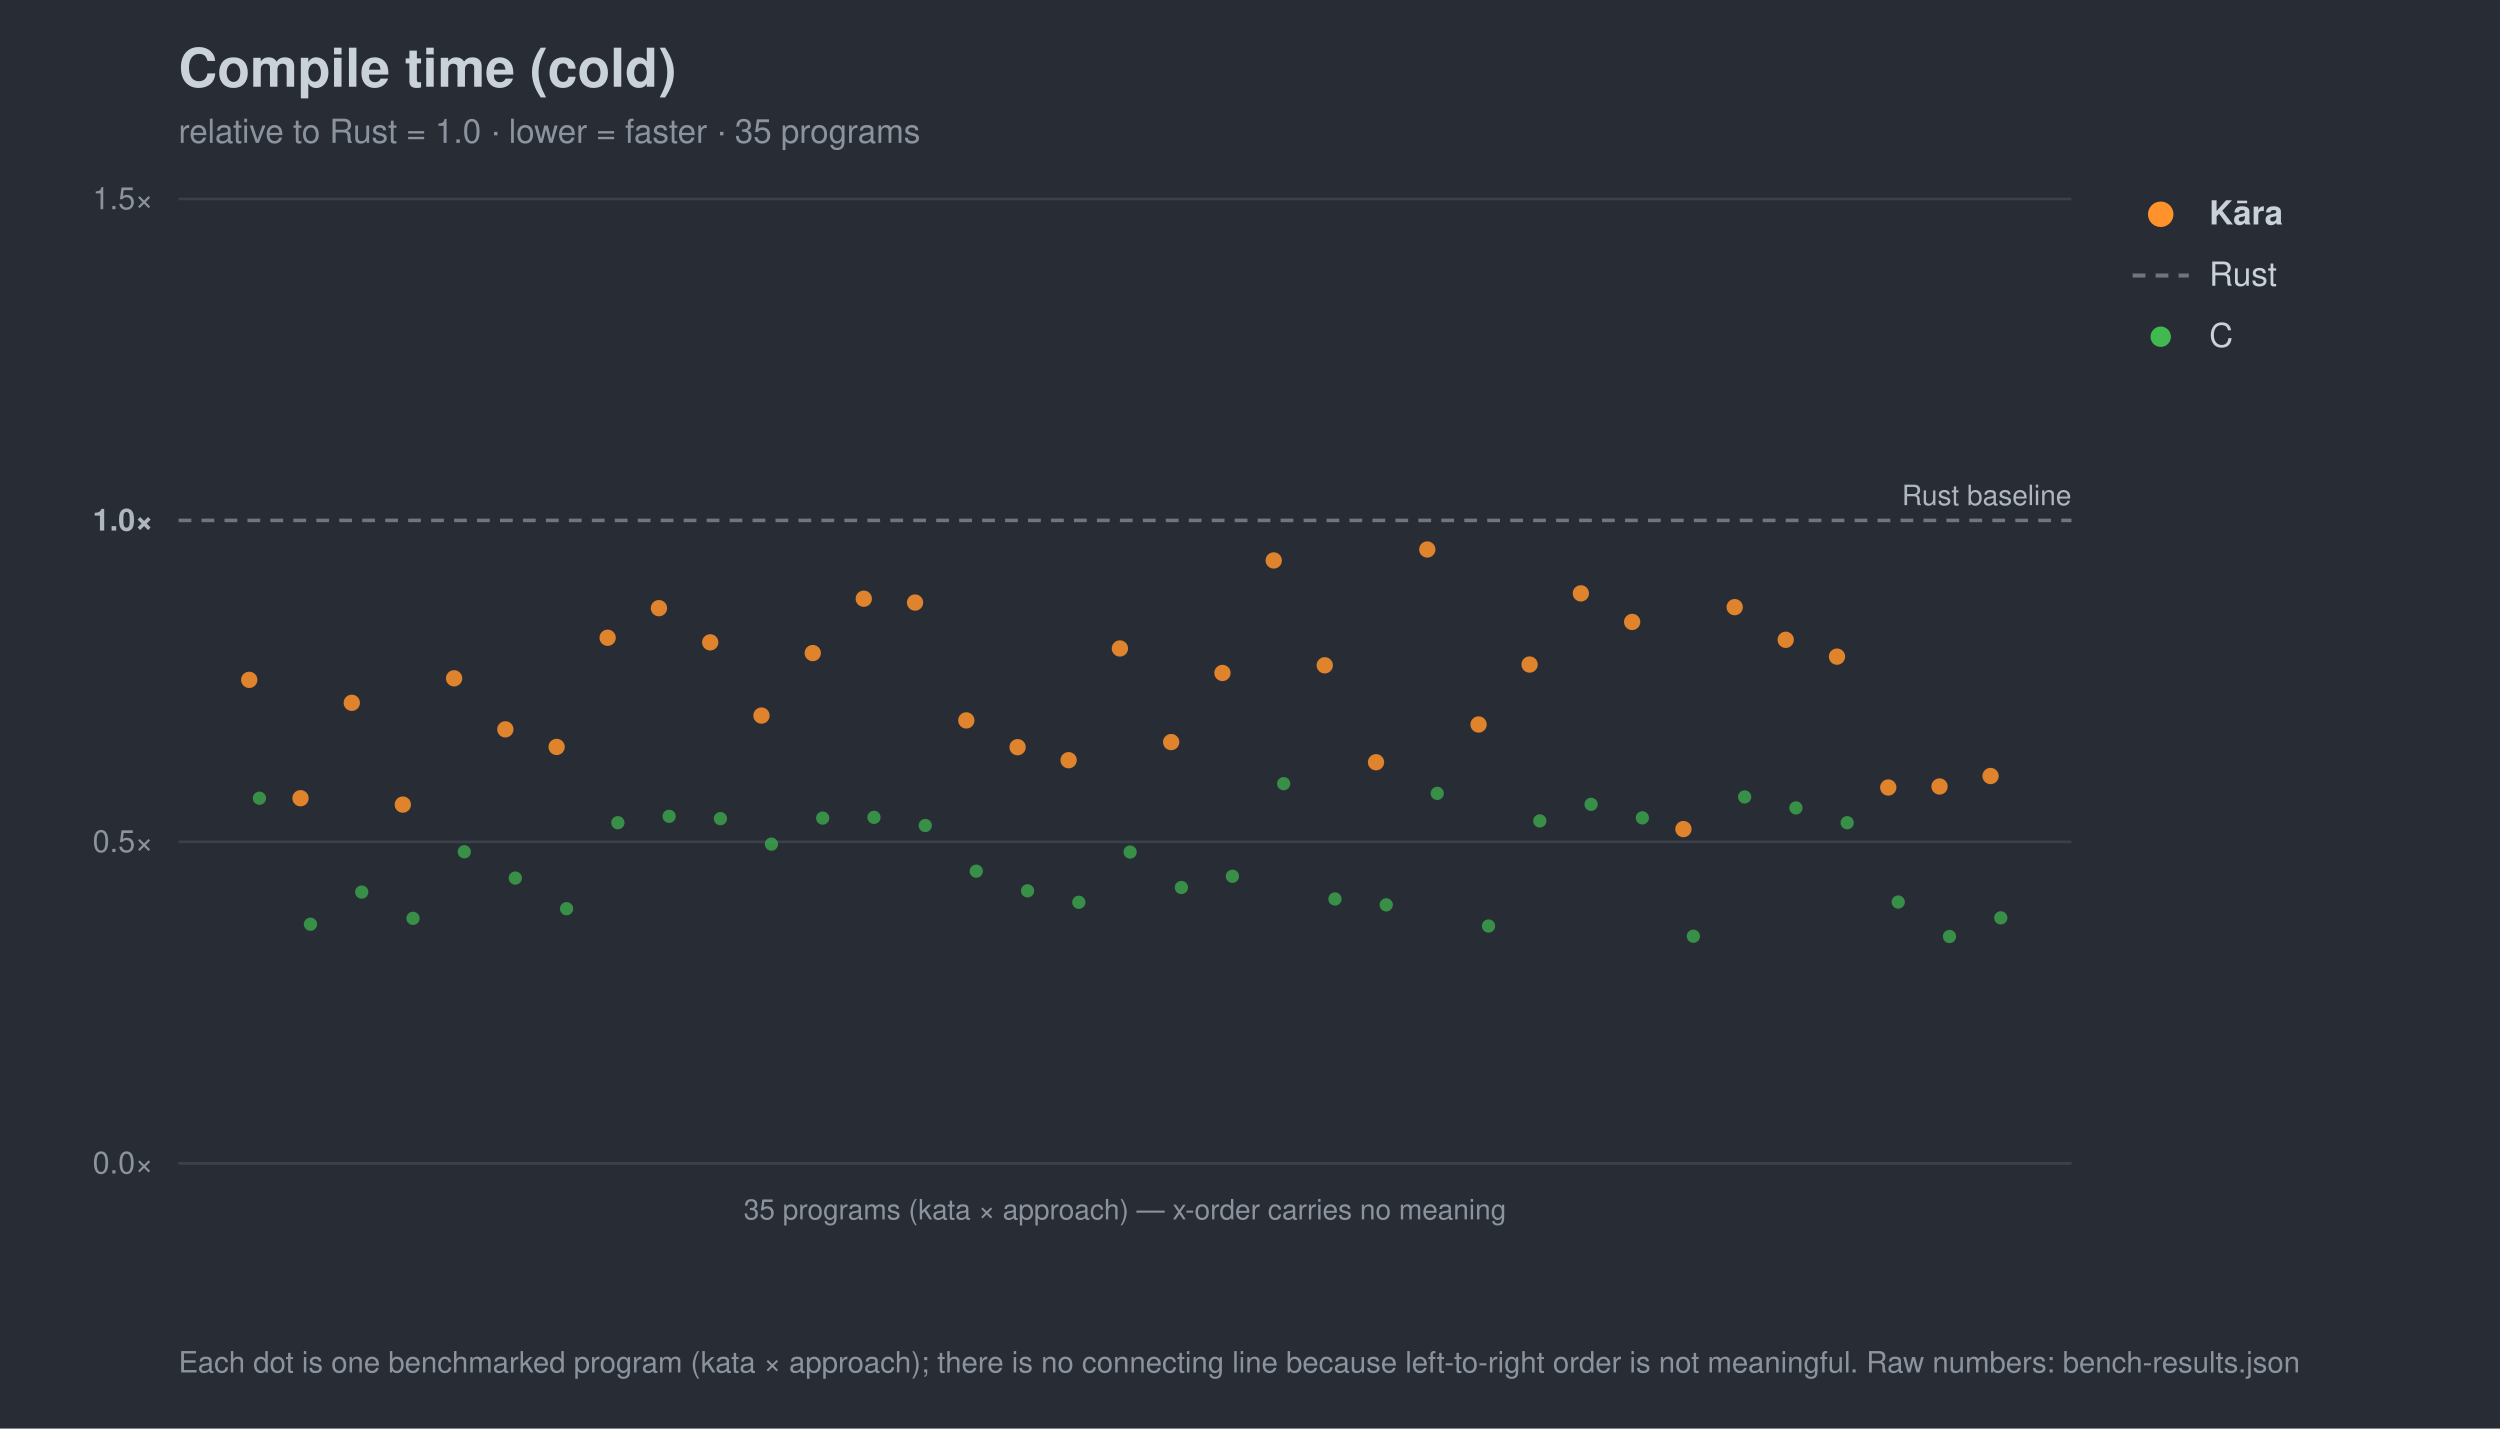
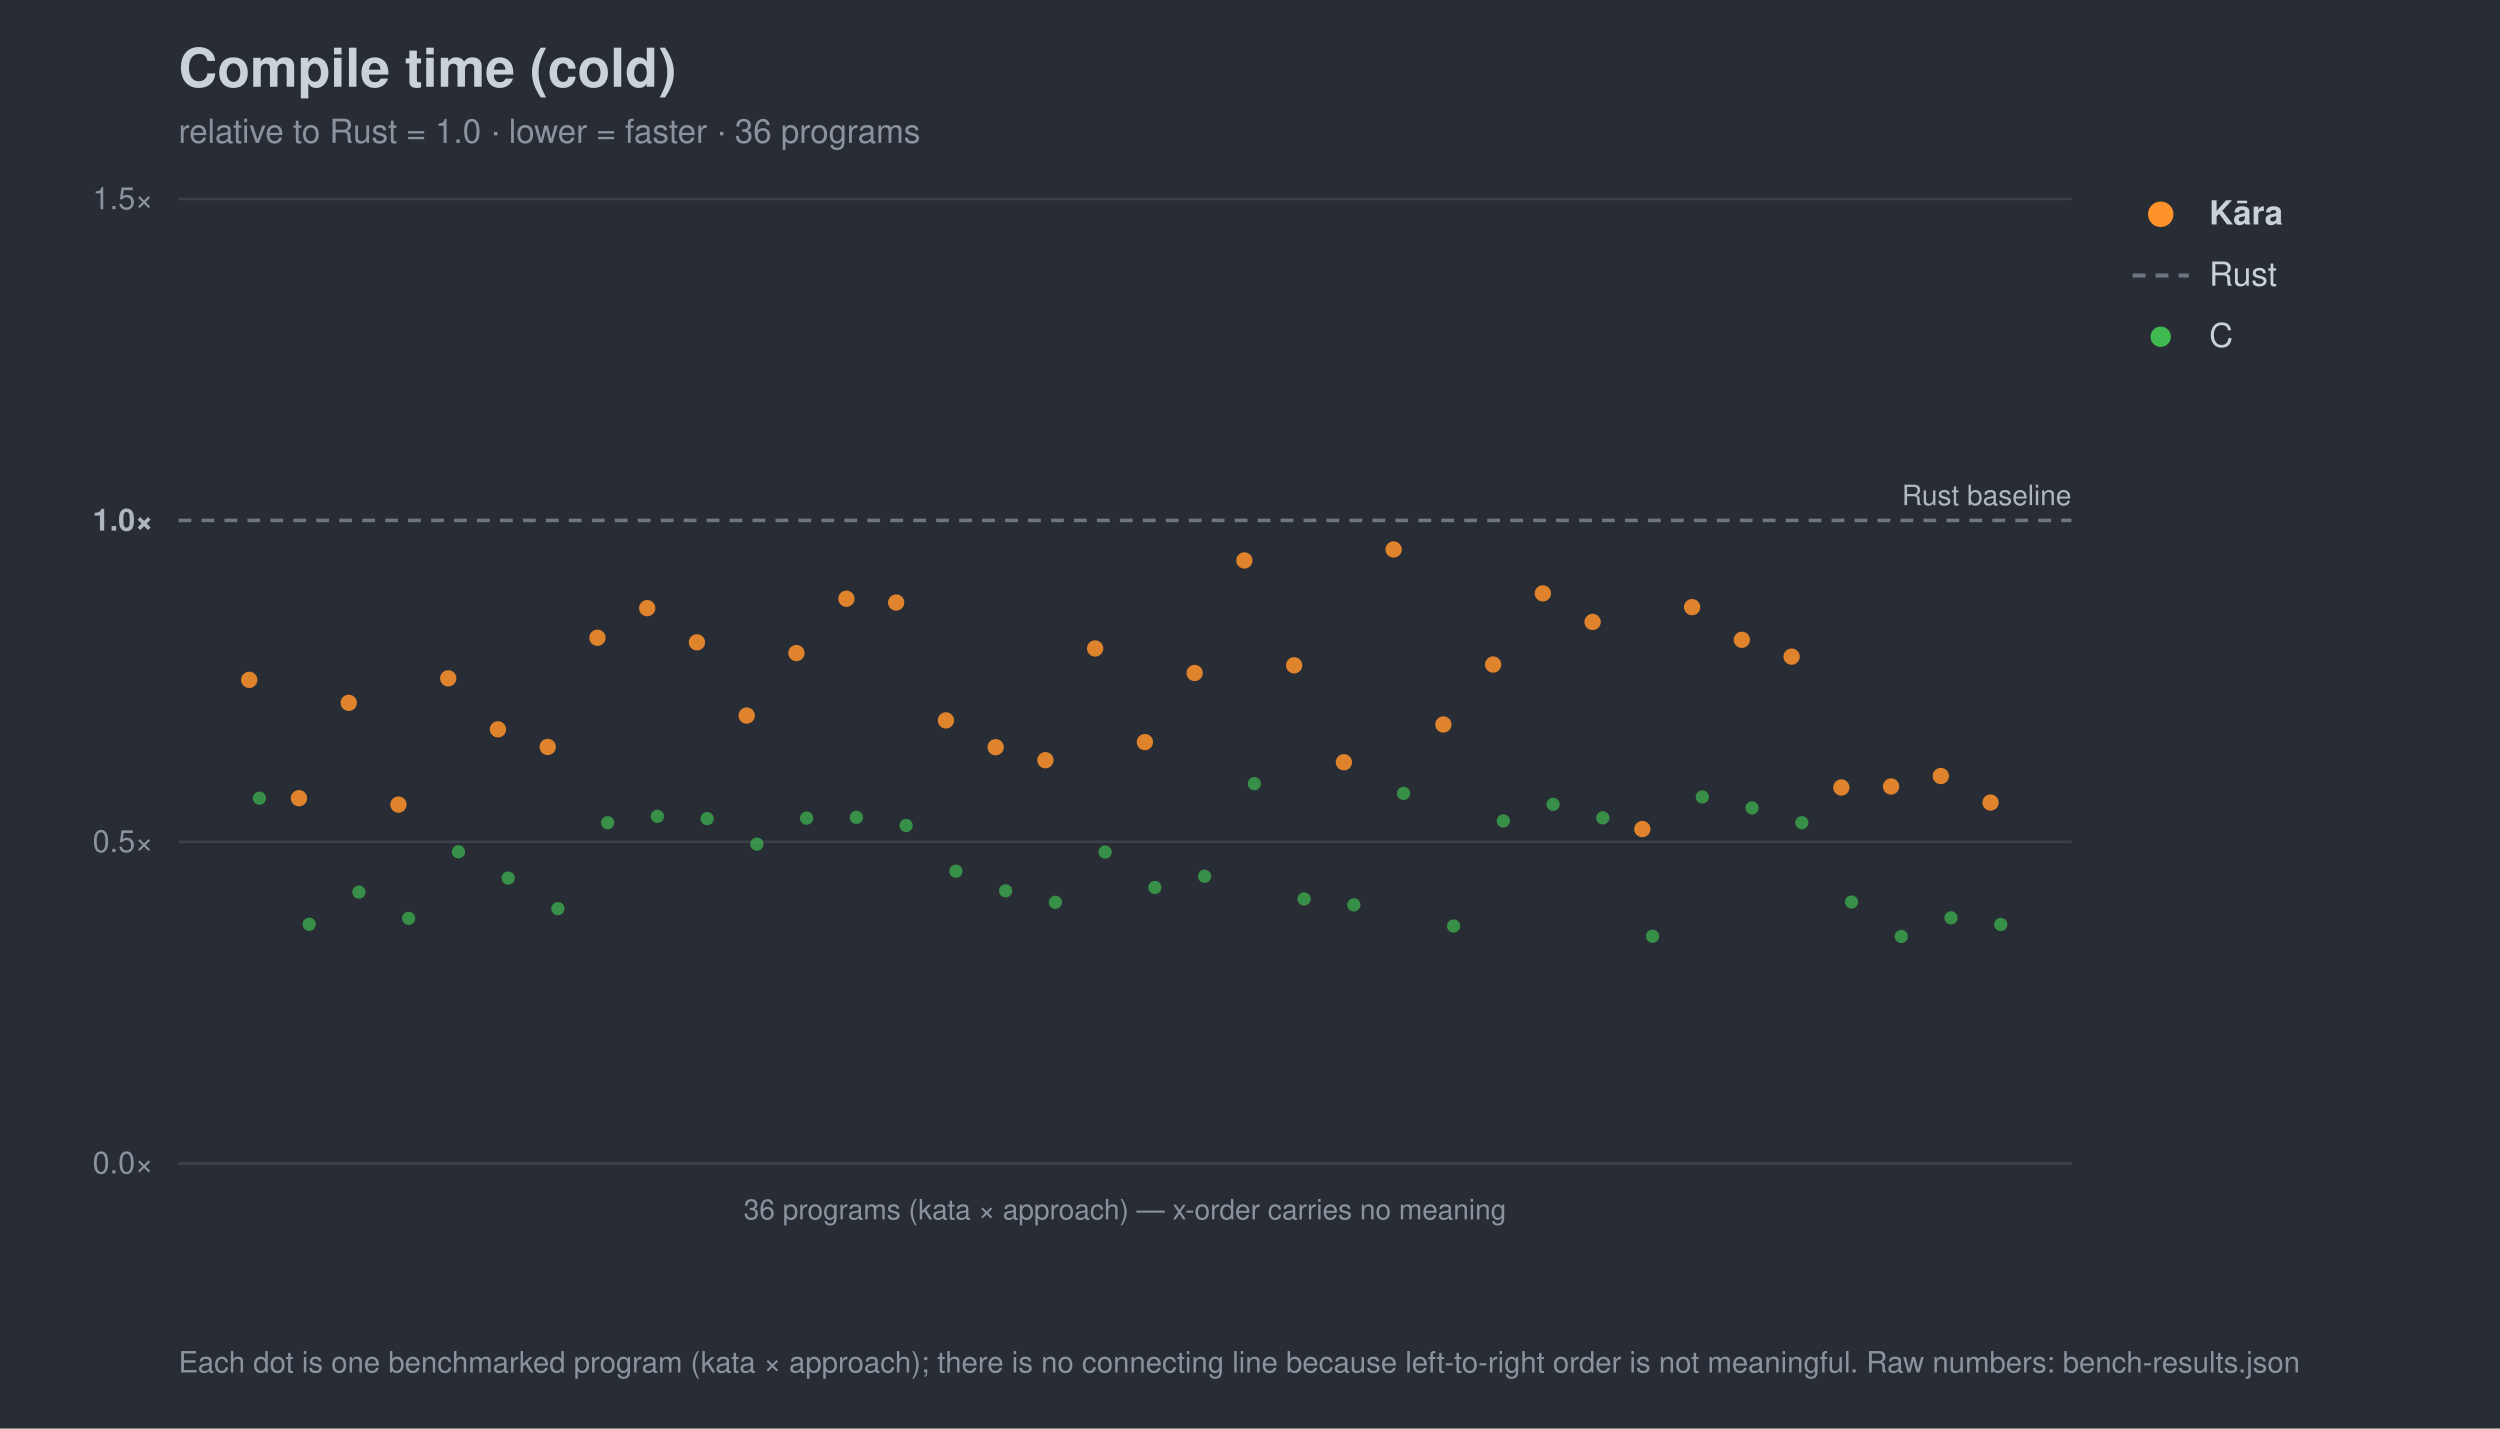
<svg xmlns="http://www.w3.org/2000/svg" width="980" height="560" viewBox="0 0 980 560" font-family="-apple-system,Segoe UI,Helvetica,Arial,sans-serif">
  <rect width="980" height="560" fill="#282c34" />
  <text x="70" y="34" font-size="21" font-weight="700" fill="#c9d1d9">Compile time (cold)</text>
-   <text x="70" y="56" font-size="13" fill="#8b949e">relative to Rust = 1.0 · lower = faster · 35 programs</text>
+   <text x="70" y="56" font-size="13" fill="#8b949e">relative to Rust = 1.0 · lower = faster · 36 programs</text>
  <line x1="70" y1="456.0" x2="812" y2="456.0" stroke="#3b414b" stroke-width="1" />
  <text x="60" y="460.0" font-size="12" text-anchor="end" fill="#8b949e">0.0×</text>
  <line x1="70" y1="330.0" x2="812" y2="330.0" stroke="#3b414b" stroke-width="1" />
  <text x="60" y="334.0" font-size="12" text-anchor="end" fill="#8b949e">0.5×</text>
  <line x1="70" y1="204.0" x2="812" y2="204.0" stroke="#6e7681" stroke-width="1.4" stroke-dasharray="5 4" />
  <text x="60" y="208.0" font-size="12" text-anchor="end" fill="#aeb6c0" font-weight="700">1.0×</text>
  <line x1="70" y1="78.0" x2="812" y2="78.0" stroke="#3b414b" stroke-width="1" />
  <text x="60" y="82.0" font-size="12" text-anchor="end" fill="#8b949e">1.5×</text>
  <text x="812" y="198.0" font-size="11" text-anchor="end" fill="#aeb6c0">Rust baseline</text>
  <line x1="70" y1="456" x2="812" y2="456" stroke="#3b414b" />
-   <text x="441.0" y="478" font-size="11" text-anchor="middle" fill="#8b949e">35 programs (kata × approach) — x-order carries no meaning</text>
+   <text x="441.0" y="478" font-size="11" text-anchor="middle" fill="#8b949e">36 programs (kata × approach) — x-order carries no meaning</text>
  <circle cx="101.7" cy="312.9" r="2.6" fill="#3fb950" opacity="0.7" />
-   <circle cx="121.7" cy="362.3" r="2.6" fill="#3fb950" opacity="0.7" />
-   <circle cx="141.8" cy="349.7" r="2.6" fill="#3fb950" opacity="0.7" />
-   <circle cx="161.9" cy="360.0" r="2.6" fill="#3fb950" opacity="0.7" />
-   <circle cx="182.0" cy="333.9" r="2.6" fill="#3fb950" opacity="0.7" />
-   <circle cx="202.0" cy="344.2" r="2.6" fill="#3fb950" opacity="0.7" />
-   <circle cx="222.1" cy="356.2" r="2.6" fill="#3fb950" opacity="0.7" />
-   <circle cx="242.2" cy="322.5" r="2.6" fill="#3fb950" opacity="0.7" />
-   <circle cx="262.3" cy="320.0" r="2.6" fill="#3fb950" opacity="0.7" />
-   <circle cx="282.4" cy="320.9" r="2.6" fill="#3fb950" opacity="0.7" />
-   <circle cx="302.4" cy="330.9" r="2.6" fill="#3fb950" opacity="0.7" />
-   <circle cx="322.5" cy="320.7" r="2.6" fill="#3fb950" opacity="0.7" />
-   <circle cx="342.6" cy="320.4" r="2.6" fill="#3fb950" opacity="0.7" />
-   <circle cx="362.7" cy="323.6" r="2.6" fill="#3fb950" opacity="0.7" />
-   <circle cx="382.7" cy="341.5" r="2.6" fill="#3fb950" opacity="0.7" />
-   <circle cx="402.8" cy="349.2" r="2.6" fill="#3fb950" opacity="0.7" />
-   <circle cx="422.9" cy="353.7" r="2.6" fill="#3fb950" opacity="0.7" />
-   <circle cx="443.0" cy="334.0" r="2.6" fill="#3fb950" opacity="0.7" />
-   <circle cx="463.1" cy="347.9" r="2.6" fill="#3fb950" opacity="0.7" />
-   <circle cx="483.1" cy="343.5" r="2.6" fill="#3fb950" opacity="0.7" />
-   <circle cx="503.2" cy="307.2" r="2.6" fill="#3fb950" opacity="0.7" />
-   <circle cx="523.3" cy="352.4" r="2.6" fill="#3fb950" opacity="0.7" />
-   <circle cx="543.4" cy="354.7" r="2.6" fill="#3fb950" opacity="0.7" />
-   <circle cx="563.4" cy="311.0" r="2.6" fill="#3fb950" opacity="0.7" />
-   <circle cx="583.5" cy="363.0" r="2.6" fill="#3fb950" opacity="0.7" />
-   <circle cx="603.6" cy="321.8" r="2.6" fill="#3fb950" opacity="0.7" />
-   <circle cx="623.7" cy="315.3" r="2.6" fill="#3fb950" opacity="0.7" />
-   <circle cx="643.8" cy="320.6" r="2.6" fill="#3fb950" opacity="0.7" />
-   <circle cx="663.8" cy="367.0" r="2.6" fill="#3fb950" opacity="0.7" />
-   <circle cx="683.9" cy="312.4" r="2.6" fill="#3fb950" opacity="0.7" />
-   <circle cx="704.0" cy="316.7" r="2.6" fill="#3fb950" opacity="0.7" />
-   <circle cx="724.1" cy="322.5" r="2.6" fill="#3fb950" opacity="0.7" />
-   <circle cx="744.1" cy="353.6" r="2.6" fill="#3fb950" opacity="0.7" />
-   <circle cx="764.2" cy="367.1" r="2.6" fill="#3fb950" opacity="0.7" />
-   <circle cx="784.3" cy="359.8" r="2.6" fill="#3fb950" opacity="0.7" />
+   <circle cx="121.2" cy="362.3" r="2.6" fill="#3fb950" opacity="0.7" />
+   <circle cx="140.7" cy="349.7" r="2.6" fill="#3fb950" opacity="0.7" />
+   <circle cx="160.2" cy="360.0" r="2.6" fill="#3fb950" opacity="0.7" />
+   <circle cx="179.7" cy="333.9" r="2.6" fill="#3fb950" opacity="0.7" />
+   <circle cx="199.2" cy="344.2" r="2.6" fill="#3fb950" opacity="0.7" />
+   <circle cx="218.7" cy="356.2" r="2.6" fill="#3fb950" opacity="0.7" />
+   <circle cx="238.2" cy="322.5" r="2.6" fill="#3fb950" opacity="0.7" />
+   <circle cx="257.7" cy="320.0" r="2.6" fill="#3fb950" opacity="0.7" />
+   <circle cx="277.2" cy="320.9" r="2.6" fill="#3fb950" opacity="0.7" />
+   <circle cx="296.7" cy="330.9" r="2.6" fill="#3fb950" opacity="0.7" />
+   <circle cx="316.2" cy="320.7" r="2.6" fill="#3fb950" opacity="0.7" />
+   <circle cx="335.7" cy="320.4" r="2.6" fill="#3fb950" opacity="0.7" />
+   <circle cx="355.2" cy="323.6" r="2.6" fill="#3fb950" opacity="0.7" />
+   <circle cx="374.7" cy="341.5" r="2.6" fill="#3fb950" opacity="0.7" />
+   <circle cx="394.2" cy="349.2" r="2.6" fill="#3fb950" opacity="0.7" />
+   <circle cx="413.7" cy="353.7" r="2.6" fill="#3fb950" opacity="0.7" />
+   <circle cx="433.2" cy="334.0" r="2.6" fill="#3fb950" opacity="0.7" />
+   <circle cx="452.7" cy="347.9" r="2.6" fill="#3fb950" opacity="0.7" />
+   <circle cx="472.2" cy="343.5" r="2.6" fill="#3fb950" opacity="0.7" />
+   <circle cx="491.7" cy="307.2" r="2.6" fill="#3fb950" opacity="0.7" />
+   <circle cx="511.2" cy="352.4" r="2.6" fill="#3fb950" opacity="0.7" />
+   <circle cx="530.7" cy="354.7" r="2.6" fill="#3fb950" opacity="0.7" />
+   <circle cx="550.2" cy="311.0" r="2.6" fill="#3fb950" opacity="0.7" />
+   <circle cx="569.8" cy="363.0" r="2.6" fill="#3fb950" opacity="0.7" />
+   <circle cx="589.3" cy="321.8" r="2.6" fill="#3fb950" opacity="0.7" />
+   <circle cx="608.8" cy="315.3" r="2.6" fill="#3fb950" opacity="0.7" />
+   <circle cx="628.3" cy="320.6" r="2.6" fill="#3fb950" opacity="0.7" />
+   <circle cx="647.8" cy="367.0" r="2.6" fill="#3fb950" opacity="0.7" />
+   <circle cx="667.3" cy="312.4" r="2.6" fill="#3fb950" opacity="0.7" />
+   <circle cx="686.8" cy="316.7" r="2.6" fill="#3fb950" opacity="0.7" />
+   <circle cx="706.3" cy="322.5" r="2.6" fill="#3fb950" opacity="0.7" />
+   <circle cx="725.8" cy="353.6" r="2.6" fill="#3fb950" opacity="0.7" />
+   <circle cx="745.3" cy="367.1" r="2.6" fill="#3fb950" opacity="0.7" />
+   <circle cx="764.8" cy="359.8" r="2.6" fill="#3fb950" opacity="0.7" />
+   <circle cx="784.3" cy="362.4" r="2.6" fill="#3fb950" opacity="0.7" />
  <circle cx="97.7" cy="266.5" r="3.2" fill="#ff922b" opacity="0.85" />
-   <circle cx="117.8" cy="312.9" r="3.2" fill="#ff922b" opacity="0.85" />
-   <circle cx="137.9" cy="275.5" r="3.2" fill="#ff922b" opacity="0.85" />
-   <circle cx="157.9" cy="315.4" r="3.2" fill="#ff922b" opacity="0.85" />
-   <circle cx="178.0" cy="265.9" r="3.2" fill="#ff922b" opacity="0.85" />
-   <circle cx="198.1" cy="285.9" r="3.2" fill="#ff922b" opacity="0.85" />
-   <circle cx="218.2" cy="292.8" r="3.2" fill="#ff922b" opacity="0.85" />
-   <circle cx="238.2" cy="250.0" r="3.2" fill="#ff922b" opacity="0.85" />
-   <circle cx="258.3" cy="238.4" r="3.2" fill="#ff922b" opacity="0.85" />
-   <circle cx="278.4" cy="251.8" r="3.2" fill="#ff922b" opacity="0.85" />
-   <circle cx="298.5" cy="280.5" r="3.2" fill="#ff922b" opacity="0.85" />
-   <circle cx="318.6" cy="256.0" r="3.2" fill="#ff922b" opacity="0.85" />
-   <circle cx="338.6" cy="234.7" r="3.2" fill="#ff922b" opacity="0.85" />
-   <circle cx="358.7" cy="236.2" r="3.2" fill="#ff922b" opacity="0.85" />
-   <circle cx="378.8" cy="282.4" r="3.2" fill="#ff922b" opacity="0.85" />
-   <circle cx="398.9" cy="292.9" r="3.2" fill="#ff922b" opacity="0.85" />
-   <circle cx="418.9" cy="298.0" r="3.2" fill="#ff922b" opacity="0.85" />
-   <circle cx="439.0" cy="254.2" r="3.2" fill="#ff922b" opacity="0.85" />
-   <circle cx="459.1" cy="290.9" r="3.2" fill="#ff922b" opacity="0.85" />
-   <circle cx="479.2" cy="263.8" r="3.2" fill="#ff922b" opacity="0.85" />
-   <circle cx="499.3" cy="219.7" r="3.2" fill="#ff922b" opacity="0.85" />
-   <circle cx="519.3" cy="260.8" r="3.2" fill="#ff922b" opacity="0.85" />
-   <circle cx="539.4" cy="298.8" r="3.2" fill="#ff922b" opacity="0.85" />
-   <circle cx="559.5" cy="215.4" r="3.2" fill="#ff922b" opacity="0.85" />
-   <circle cx="579.6" cy="284.0" r="3.2" fill="#ff922b" opacity="0.85" />
-   <circle cx="599.6" cy="260.5" r="3.2" fill="#ff922b" opacity="0.85" />
-   <circle cx="619.7" cy="232.6" r="3.2" fill="#ff922b" opacity="0.85" />
-   <circle cx="639.8" cy="243.8" r="3.2" fill="#ff922b" opacity="0.85" />
-   <circle cx="659.9" cy="325.0" r="3.2" fill="#ff922b" opacity="0.85" />
-   <circle cx="680.0" cy="238.0" r="3.2" fill="#ff922b" opacity="0.85" />
-   <circle cx="700.0" cy="250.8" r="3.2" fill="#ff922b" opacity="0.85" />
-   <circle cx="720.1" cy="257.4" r="3.2" fill="#ff922b" opacity="0.85" />
-   <circle cx="740.2" cy="308.7" r="3.2" fill="#ff922b" opacity="0.85" />
-   <circle cx="760.3" cy="308.3" r="3.2" fill="#ff922b" opacity="0.85" />
-   <circle cx="780.3" cy="304.2" r="3.2" fill="#ff922b" opacity="0.85" />
+   <circle cx="117.2" cy="312.9" r="3.2" fill="#ff922b" opacity="0.85" />
+   <circle cx="136.7" cy="275.5" r="3.2" fill="#ff922b" opacity="0.85" />
+   <circle cx="156.2" cy="315.4" r="3.2" fill="#ff922b" opacity="0.85" />
+   <circle cx="175.7" cy="265.9" r="3.2" fill="#ff922b" opacity="0.85" />
+   <circle cx="195.2" cy="285.9" r="3.2" fill="#ff922b" opacity="0.85" />
+   <circle cx="214.7" cy="292.8" r="3.2" fill="#ff922b" opacity="0.85" />
+   <circle cx="234.2" cy="250.0" r="3.2" fill="#ff922b" opacity="0.85" />
+   <circle cx="253.7" cy="238.4" r="3.2" fill="#ff922b" opacity="0.85" />
+   <circle cx="273.2" cy="251.8" r="3.2" fill="#ff922b" opacity="0.85" />
+   <circle cx="292.7" cy="280.5" r="3.2" fill="#ff922b" opacity="0.85" />
+   <circle cx="312.2" cy="256.0" r="3.2" fill="#ff922b" opacity="0.85" />
+   <circle cx="331.8" cy="234.7" r="3.2" fill="#ff922b" opacity="0.85" />
+   <circle cx="351.3" cy="236.2" r="3.2" fill="#ff922b" opacity="0.85" />
+   <circle cx="370.8" cy="282.4" r="3.2" fill="#ff922b" opacity="0.85" />
+   <circle cx="390.3" cy="292.9" r="3.2" fill="#ff922b" opacity="0.85" />
+   <circle cx="409.8" cy="298.0" r="3.2" fill="#ff922b" opacity="0.85" />
+   <circle cx="429.3" cy="254.2" r="3.2" fill="#ff922b" opacity="0.85" />
+   <circle cx="448.8" cy="290.9" r="3.2" fill="#ff922b" opacity="0.85" />
+   <circle cx="468.3" cy="263.8" r="3.2" fill="#ff922b" opacity="0.85" />
+   <circle cx="487.8" cy="219.7" r="3.2" fill="#ff922b" opacity="0.85" />
+   <circle cx="507.3" cy="260.8" r="3.2" fill="#ff922b" opacity="0.85" />
+   <circle cx="526.8" cy="298.8" r="3.2" fill="#ff922b" opacity="0.85" />
+   <circle cx="546.3" cy="215.4" r="3.2" fill="#ff922b" opacity="0.85" />
+   <circle cx="565.8" cy="284.0" r="3.2" fill="#ff922b" opacity="0.85" />
+   <circle cx="585.3" cy="260.5" r="3.2" fill="#ff922b" opacity="0.85" />
+   <circle cx="604.8" cy="232.6" r="3.2" fill="#ff922b" opacity="0.85" />
+   <circle cx="624.3" cy="243.8" r="3.2" fill="#ff922b" opacity="0.85" />
+   <circle cx="643.8" cy="325.0" r="3.2" fill="#ff922b" opacity="0.85" />
+   <circle cx="663.3" cy="238.0" r="3.2" fill="#ff922b" opacity="0.85" />
+   <circle cx="682.8" cy="250.8" r="3.2" fill="#ff922b" opacity="0.85" />
+   <circle cx="702.3" cy="257.4" r="3.2" fill="#ff922b" opacity="0.85" />
+   <circle cx="721.8" cy="308.7" r="3.2" fill="#ff922b" opacity="0.85" />
+   <circle cx="741.3" cy="308.3" r="3.2" fill="#ff922b" opacity="0.85" />
+   <circle cx="760.8" cy="304.2" r="3.2" fill="#ff922b" opacity="0.85" />
+   <circle cx="780.3" cy="314.6" r="3.2" fill="#ff922b" opacity="0.85" />
  <circle cx="847" cy="84" r="5" fill="#ff922b" />
  <text x="866" y="88" font-size="13" fill="#c9d1d9" font-weight="700">Kāra</text>
  <line x1="836" y1="108" x2="858" y2="108" stroke="#6e7681" stroke-width="1.6" stroke-dasharray="5 4" />
  <text x="866" y="112" font-size="13" fill="#c9d1d9" font-weight="400">Rust</text>
  <circle cx="847" cy="132" r="4" fill="#3fb950" />
  <text x="866" y="136" font-size="13" fill="#c9d1d9" font-weight="400">C</text>
  <text x="70" y="538" font-size="11.5" fill="#8b949e">Each dot is one benchmarked program (kata × approach); there is no connecting line because left-to-right order is not meaningful. Raw numbers: bench-results.json</text>
</svg>
